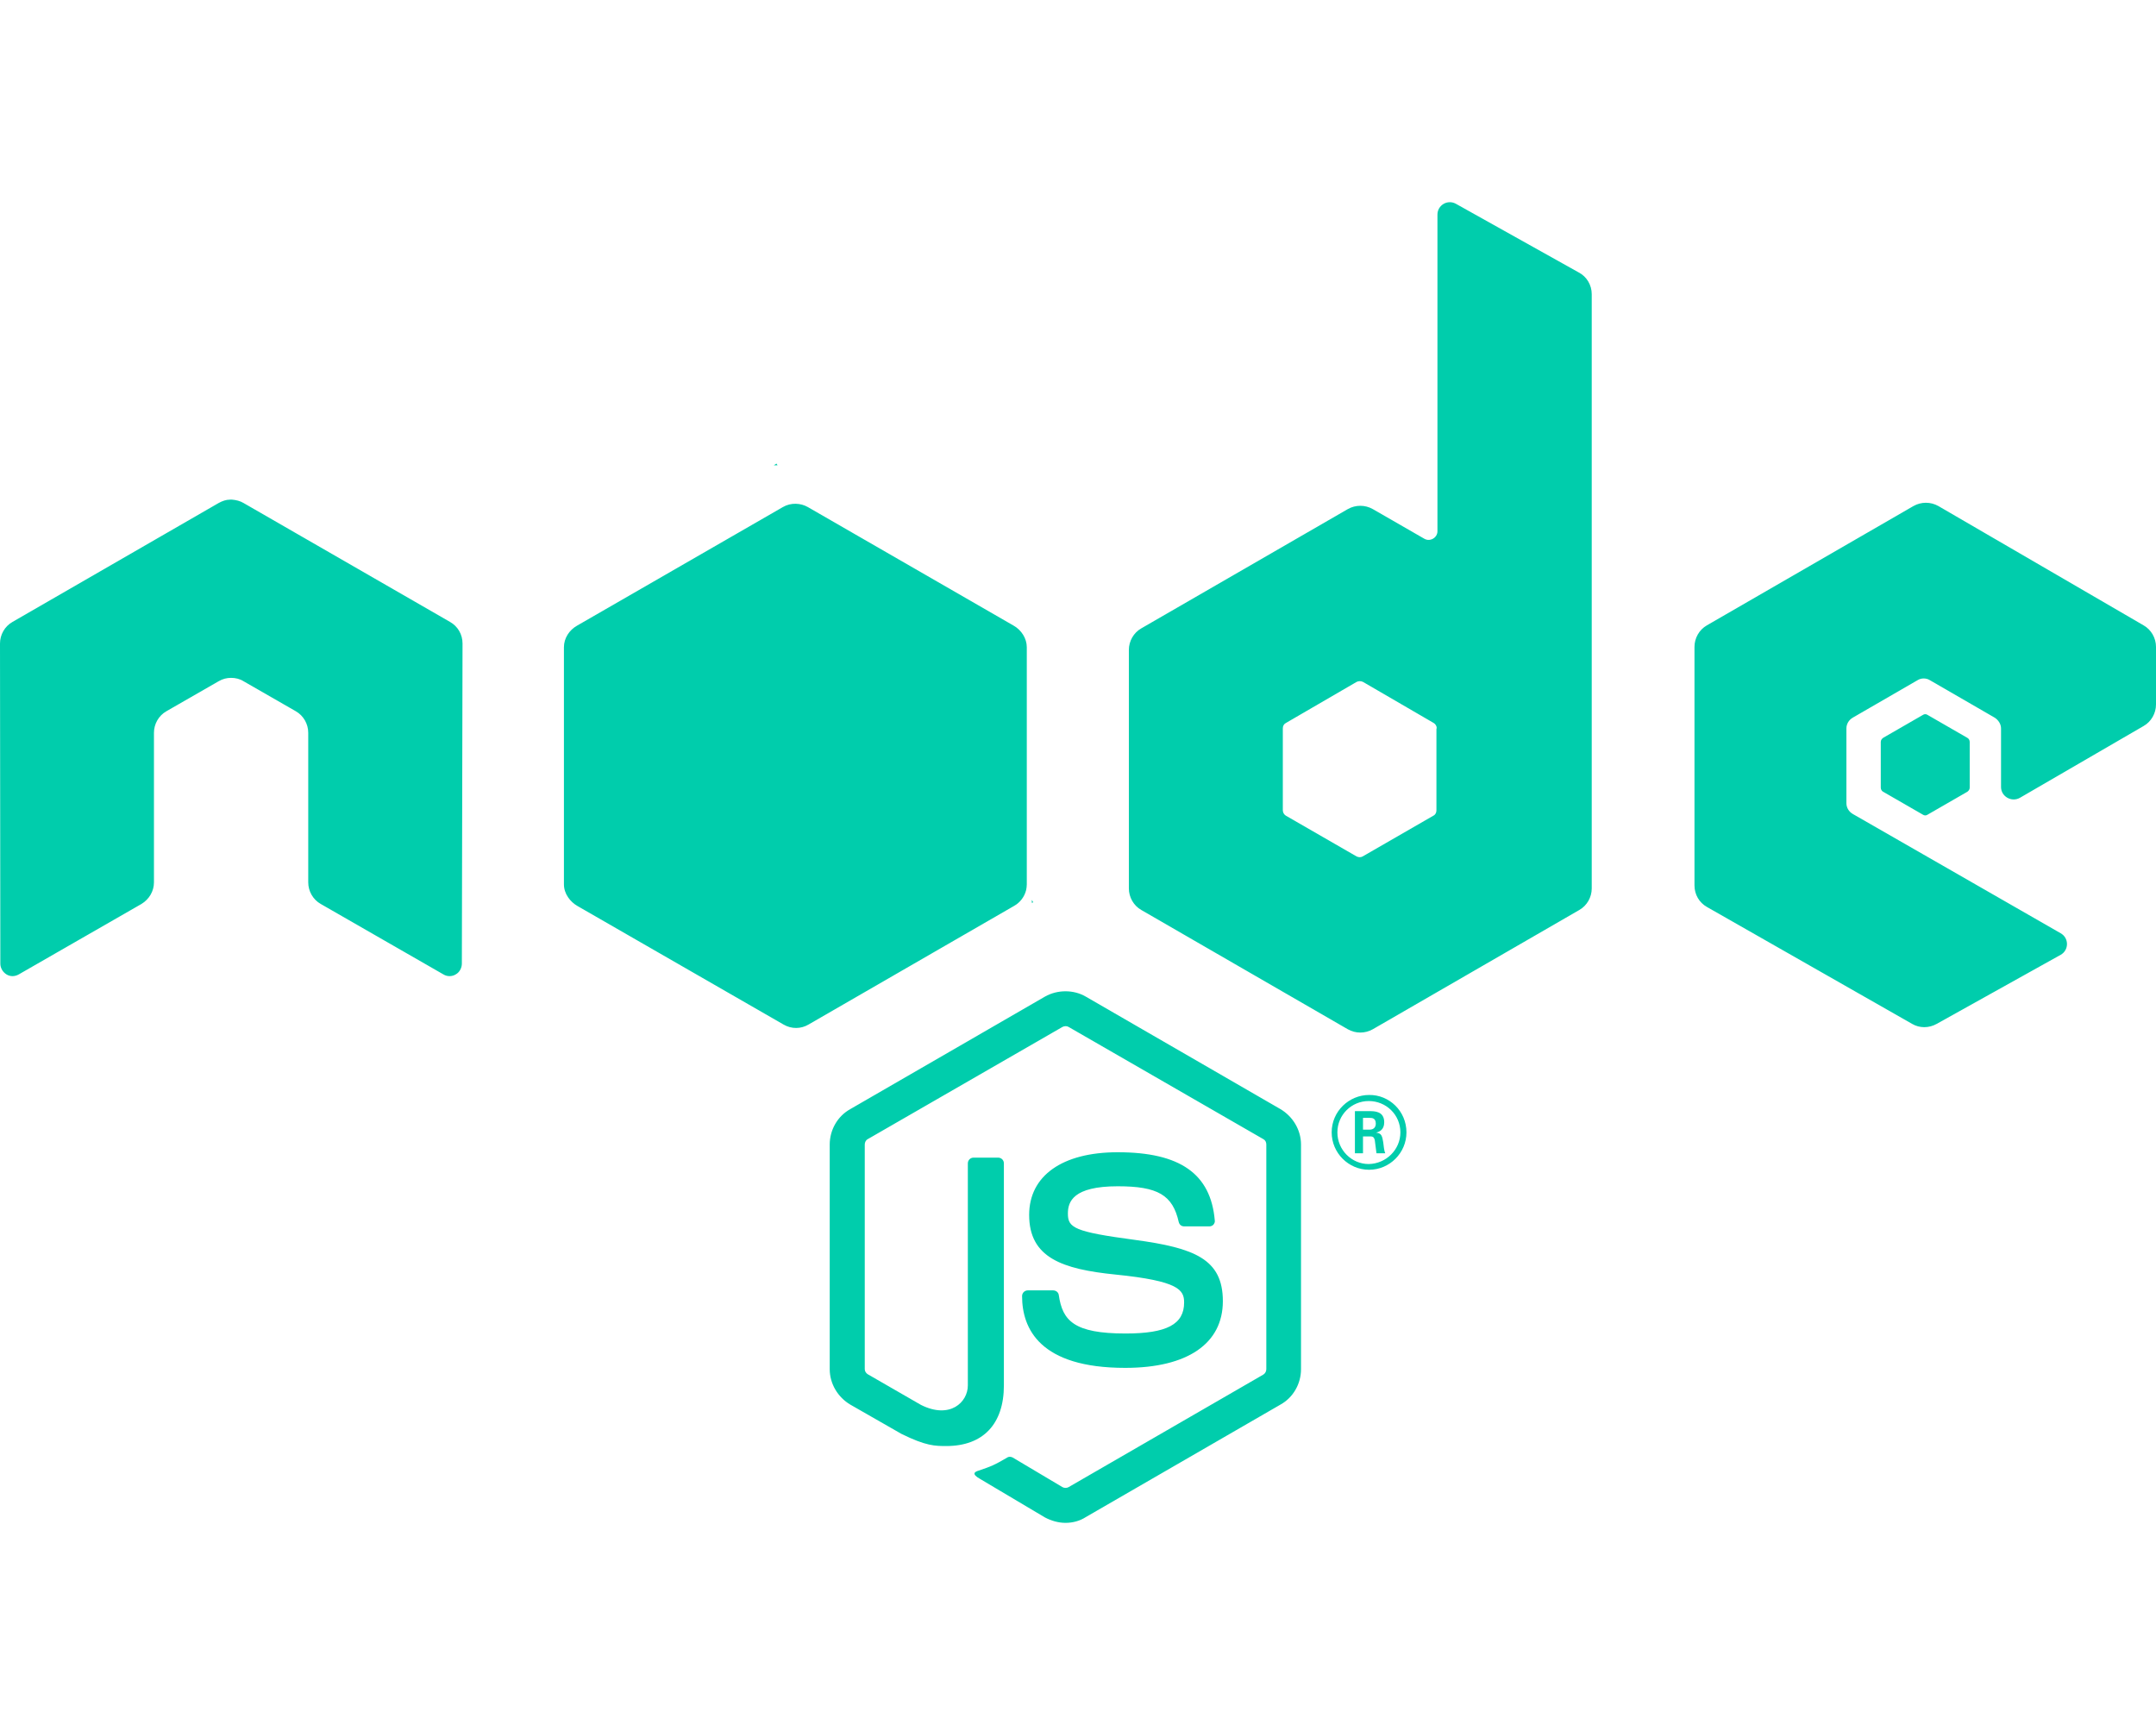
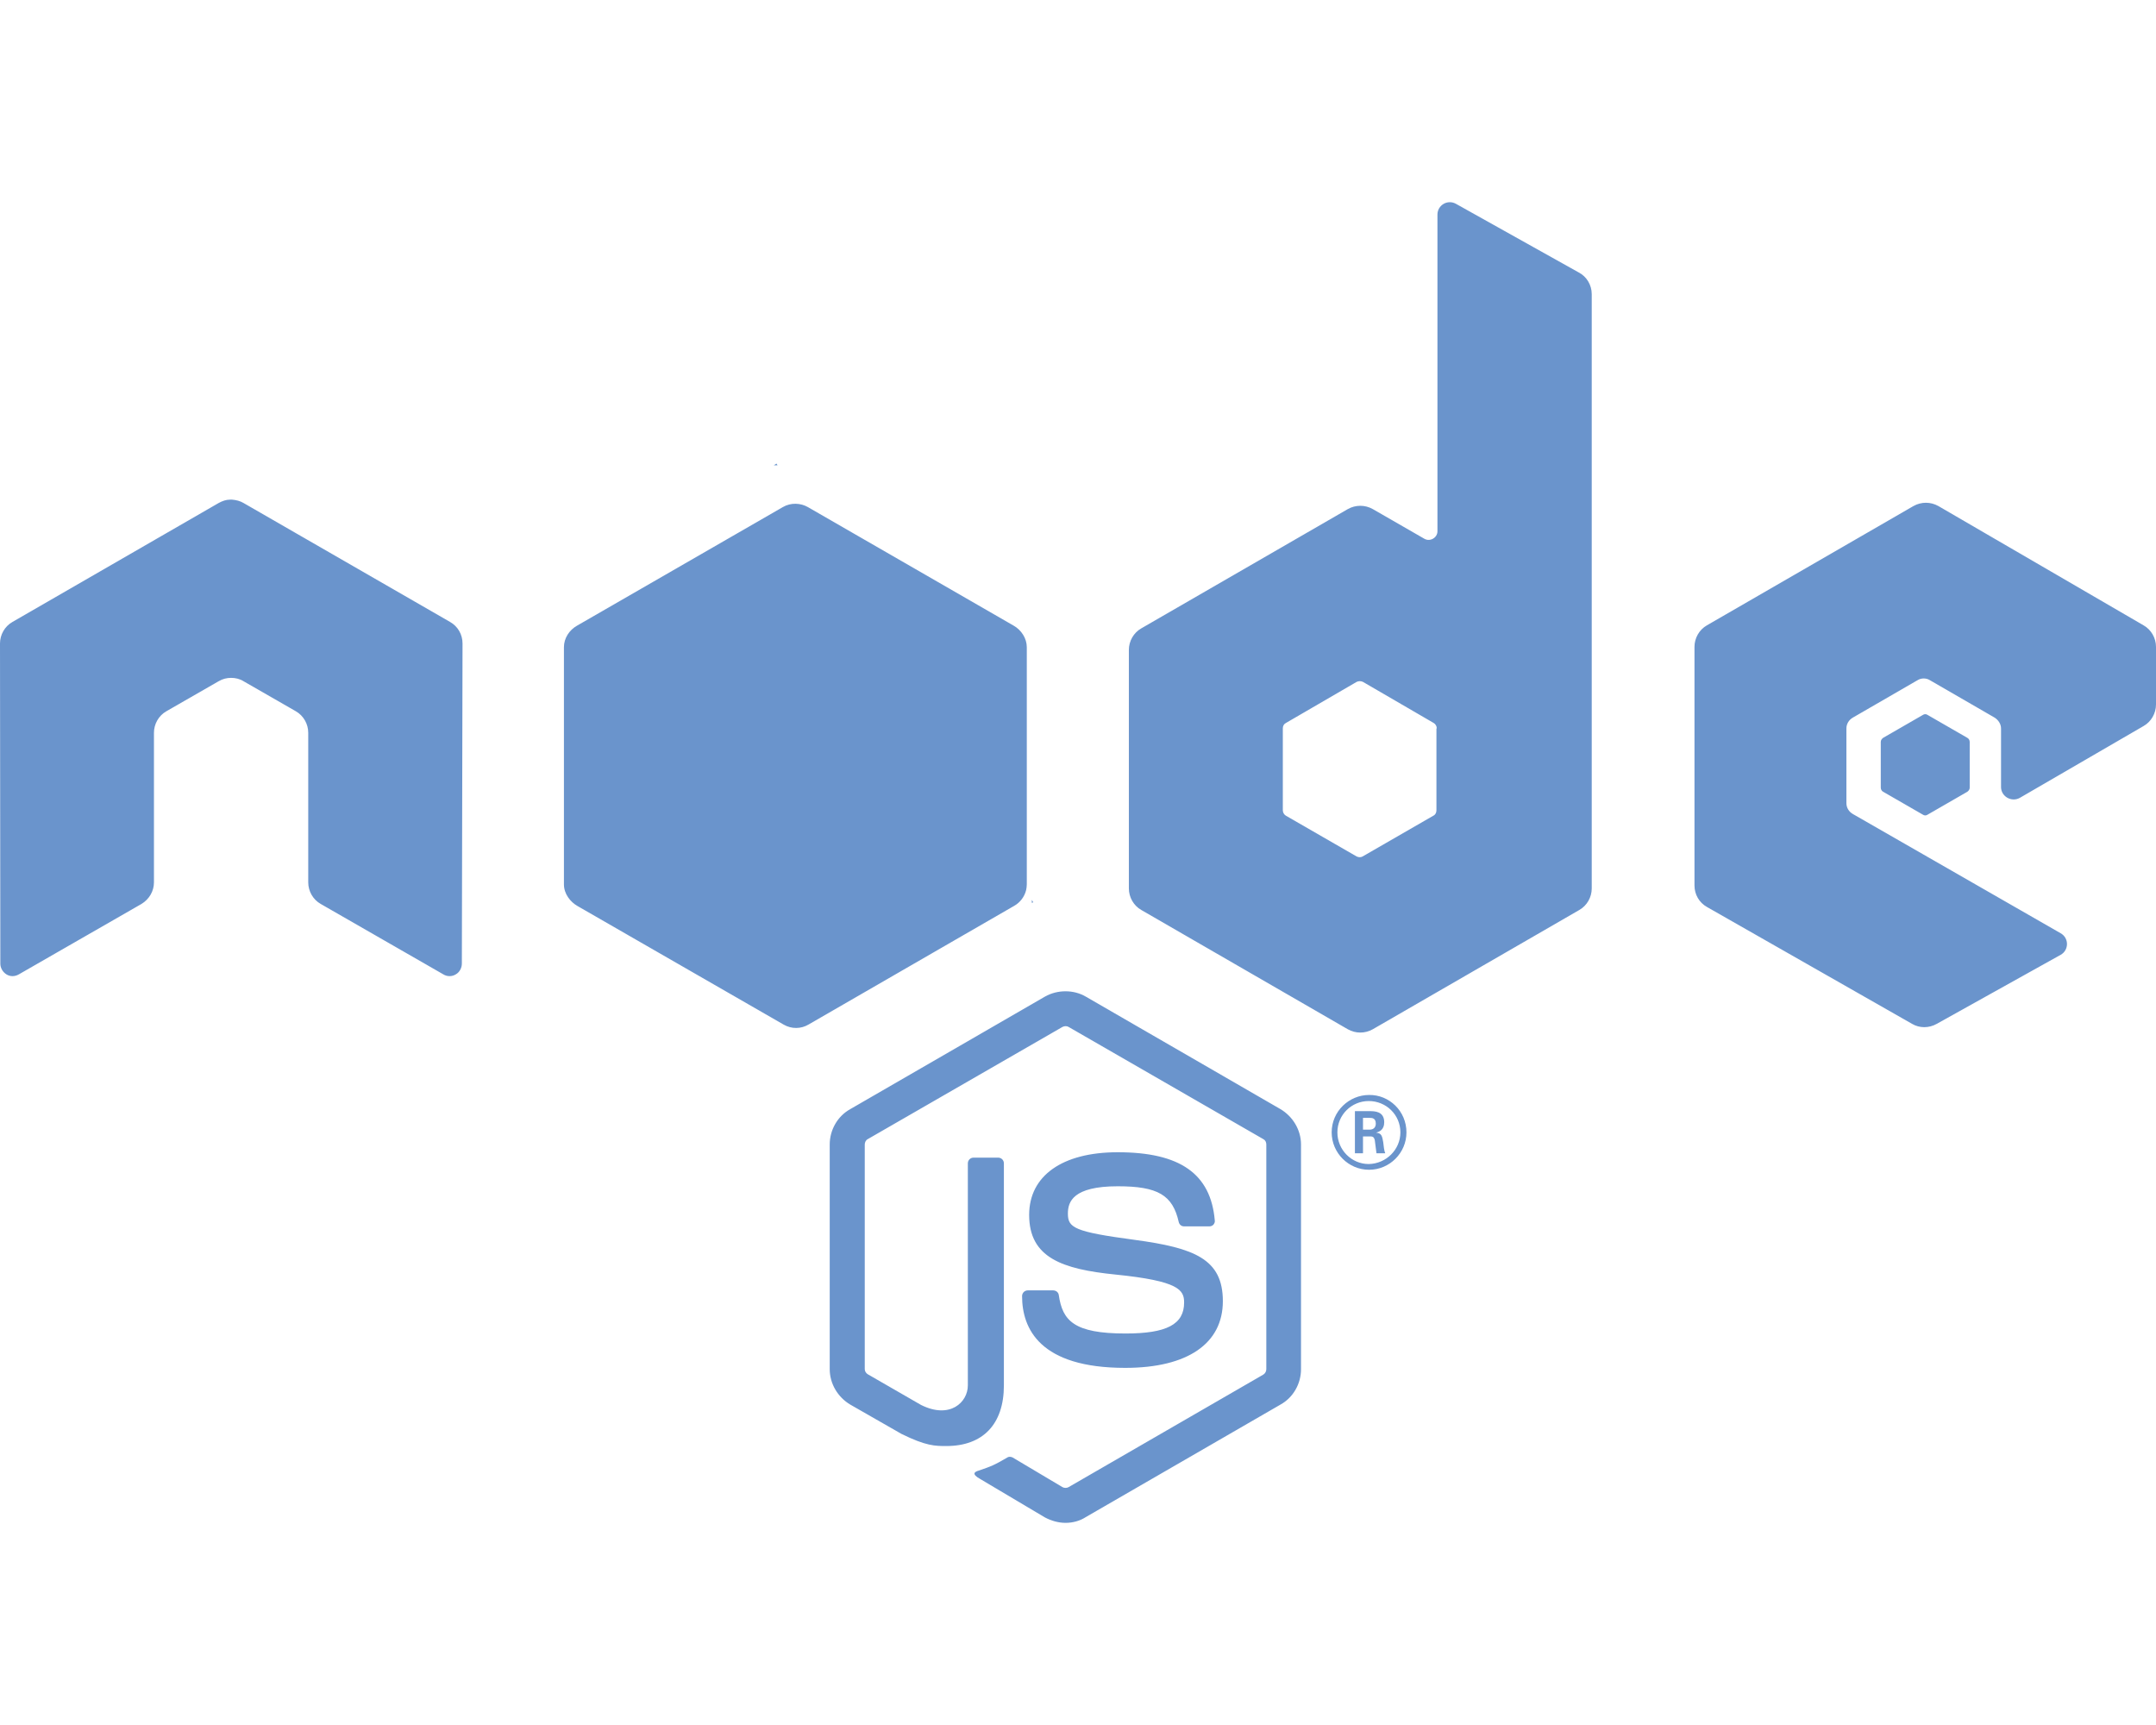
<svg xmlns="http://www.w3.org/2000/svg" class="svg-inline--fa fa-node fa-w-20" viewBox="0 0 640 512">
-   <path fill="#00cdac" d="M316.3 452c-2.1 0-4.2-.6-6.1-1.6L291 439c-2.9-1.6-1.5-2.2-.5-2.5 3.8-1.3 4.6-1.6 8.7-4 .4-.2 1-.1 1.4.1l14.8 8.8c.5.3 1.3.3 1.8 0L375 408c.5-.3.9-.9.9-1.6v-66.7c0-.7-.3-1.3-.9-1.6l-57.8-33.3c-.5-.3-1.2-.3-1.8 0l-57.8 33.3c-.6.3-.9 1-.9 1.6v66.7c0 .6.4 1.2.9 1.5l15.8 9.1c8.6 4.3 13.9-.8 13.9-5.8v-65.9c0-.9.7-1.7 1.7-1.7h7.3c.9 0 1.7.7 1.7 1.7v65.9c0 11.5-6.2 18-17.1 18-3.3 0-6 0-13.3-3.6l-15.2-8.7c-3.7-2.2-6.1-6.2-6.1-10.5v-66.7c0-4.3 2.3-8.4 6.1-10.5l57.8-33.4c3.7-2.1 8.5-2.1 12.1 0l57.8 33.4c3.7 2.2 6.1 6.2 6.1 10.5v66.7c0 4.3-2.3 8.4-6.1 10.5l-57.8 33.4c-1.7 1.1-3.8 1.7-6 1.7zm46.7-65.8c0-12.5-8.4-15.8-26.2-18.2-18-2.4-19.8-3.6-19.8-7.8 0-3.5 1.5-8.1 14.8-8.1 11.9 0 16.3 2.6 18.1 10.6.2.8.8 1.3 1.6 1.3h7.5c.5 0 .9-.2 1.2-.5.3-.4.5-.8.4-1.3-1.2-13.8-10.3-20.2-28.8-20.2-16.5 0-26.3 7-26.3 18.6 0 12.7 9.8 16.1 25.6 17.7 18.9 1.9 20.4 4.6 20.4 8.3 0 6.5-5.2 9.2-17.4 9.2-15.3 0-18.7-3.8-19.8-11.4-.1-.8-.8-1.4-1.7-1.4h-7.5c-.9 0-1.7.7-1.7 1.7 0 9.7 5.3 21.3 30.6 21.3 18.5 0 29-7.2 29-19.8zm54.5-50.1c0 6.1-5 11.1-11.1 11.1s-11.1-5-11.1-11.1c0-6.3 5.2-11.1 11.1-11.1 6-.1 11.1 4.8 11.1 11.1zm-1.8 0c0-5.2-4.2-9.3-9.4-9.3-5.1 0-9.3 4.1-9.3 9.3 0 5.2 4.2 9.4 9.3 9.4 5.2-.1 9.4-4.3 9.4-9.4zm-4.5 6.2h-2.6c-.1-.6-.5-3.8-.5-3.9-.2-.7-.4-1.1-1.3-1.1h-2.2v5h-2.4v-12.5h4.3c1.5 0 4.4 0 4.4 3.3 0 2.3-1.5 2.8-2.4 3.1 1.7.1 1.8 1.2 2.1 2.8.1 1 .3 2.7.6 3.3zm-2.8-8.8c0-1.7-1.2-1.7-1.8-1.7h-2v3.5h1.9c1.6 0 1.9-1.1 1.9-1.8zM137.3 191c0-2.7-1.4-5.1-3.7-6.4l-61.3-35.3c-1-.6-2.2-.9-3.4-1h-.6c-1.2 0-2.3.4-3.4 1L3.7 184.6C1.4 185.9 0 188.4 0 191l.1 95c0 1.3.7 2.5 1.8 3.2 1.1.7 2.5.7 3.7 0L42 268.3c2.3-1.4 3.7-3.8 3.7-6.4v-44.4c0-2.6 1.4-5.1 3.7-6.4l15.5-8.9c1.2-.7 2.4-1 3.7-1 1.3 0 2.6.3 3.7 1l15.5 8.9c2.3 1.3 3.7 3.8 3.7 6.4v44.4c0 2.6 1.4 5.1 3.7 6.4l36.4 20.9c1.1.7 2.6.7 3.7 0 1.1-.6 1.8-1.9 1.8-3.2l.2-95zM472.5 87.3v176.4c0 2.6-1.4 5.1-3.7 6.4l-61.3 35.4c-2.3 1.3-5.1 1.3-7.4 0l-61.3-35.4c-2.3-1.3-3.7-3.8-3.7-6.4v-70.8c0-2.6 1.4-5.1 3.7-6.4l61.3-35.4c2.3-1.3 5.1-1.3 7.4 0l15.3 8.8c1.7 1 3.9-.3 3.9-2.2v-94c0-2.8 3-4.6 5.5-3.2l36.5 20.4c2.3 1.2 3.8 3.7 3.8 6.4zm-46 128.9c0-.7-.4-1.3-.9-1.6l-21-12.2c-.6-.3-1.3-.3-1.9 0l-21 12.2c-.6.3-.9.9-.9 1.6v24.3c0 .7.4 1.3.9 1.6l21 12.1c.6.3 1.3.3 1.8 0l21-12.1c.6-.3.9-.9.9-1.6v-24.3zm209.8-.7c2.3-1.3 3.7-3.8 3.7-6.4V192c0-2.6-1.4-5.1-3.7-6.4l-60.9-35.4c-2.3-1.3-5.1-1.3-7.4 0l-61.3 35.4c-2.3 1.3-3.7 3.8-3.7 6.4v70.8c0 2.7 1.4 5.1 3.7 6.4l60.9 34.7c2.2 1.3 5 1.3 7.3 0l36.8-20.5c2.5-1.4 2.5-5 0-6.4L550 241.6c-1.2-.7-1.9-1.9-1.9-3.2v-22.2c0-1.3.7-2.5 1.9-3.2l19.2-11.1c1.1-.7 2.6-.7 3.7 0l19.2 11.1c1.1.7 1.9 1.9 1.9 3.2v17.4c0 2.8 3.1 4.6 5.6 3.2l36.7-21.3zM559 219c-.4.3-.7.7-.7 1.2v13.6c0 .5.3 1 .7 1.2l11.8 6.8c.4.3 1 .3 1.4 0L584 235c.4-.3.7-.7.7-1.2v-13.6c0-.5-.3-1-.7-1.2l-11.8-6.8c-.4-.3-1-.3-1.4 0L559 219zm-254.2 43.5v-70.4c0-2.6-1.6-5.1-3.9-6.4l-61.1-35.2c-2.1-1.2-5-1.4-7.4 0l-61.1 35.2c-2.3 1.3-3.9 3.7-3.9 6.4v70.4c0 2.8 1.9 5.2 4 6.4l61.2 35.2c2.4 1.4 5.2 1.3 7.4 0l61-35.2c1.8-1 3.1-2.7 3.6-4.7.1-.5.2-1.1.2-1.7zm-74.3-124.9l-.8.5h1.1l-.3-.5zm76.2 130.2l-.4-.7v.9l.4-.2z" />
+   <path fill="#6a94cc" d="M316.3 452c-2.1 0-4.2-.6-6.1-1.6L291 439c-2.9-1.6-1.5-2.2-.5-2.5 3.8-1.3 4.6-1.6 8.7-4 .4-.2 1-.1 1.4.1l14.8 8.8c.5.3 1.3.3 1.8 0L375 408c.5-.3.9-.9.9-1.6v-66.7c0-.7-.3-1.3-.9-1.6l-57.8-33.3c-.5-.3-1.2-.3-1.8 0l-57.8 33.3c-.6.3-.9 1-.9 1.6v66.7c0 .6.4 1.2.9 1.5l15.8 9.1c8.6 4.3 13.9-.8 13.9-5.8v-65.9c0-.9.7-1.7 1.7-1.7h7.3c.9 0 1.7.7 1.7 1.7v65.9c0 11.5-6.2 18-17.1 18-3.3 0-6 0-13.3-3.6l-15.2-8.7c-3.7-2.2-6.1-6.2-6.1-10.5v-66.7c0-4.3 2.3-8.4 6.1-10.5l57.8-33.4c3.7-2.1 8.5-2.1 12.1 0l57.8 33.4c3.7 2.2 6.1 6.2 6.1 10.5v66.7c0 4.3-2.3 8.4-6.1 10.5l-57.8 33.4c-1.7 1.1-3.8 1.7-6 1.7zm46.7-65.8c0-12.5-8.4-15.8-26.2-18.2-18-2.4-19.8-3.6-19.8-7.8 0-3.5 1.5-8.1 14.8-8.1 11.9 0 16.3 2.6 18.1 10.6.2.8.8 1.3 1.6 1.3h7.5c.5 0 .9-.2 1.2-.5.3-.4.5-.8.4-1.3-1.2-13.8-10.3-20.2-28.8-20.2-16.5 0-26.3 7-26.3 18.6 0 12.7 9.8 16.1 25.6 17.7 18.9 1.9 20.4 4.6 20.4 8.3 0 6.5-5.2 9.2-17.4 9.2-15.3 0-18.7-3.8-19.8-11.4-.1-.8-.8-1.4-1.7-1.4h-7.5c-.9 0-1.7.7-1.7 1.7 0 9.7 5.3 21.3 30.6 21.3 18.5 0 29-7.2 29-19.8zm54.5-50.1c0 6.1-5 11.1-11.1 11.1s-11.1-5-11.1-11.1c0-6.3 5.2-11.1 11.1-11.1 6-.1 11.1 4.8 11.1 11.1zm-1.8 0c0-5.2-4.2-9.3-9.4-9.3-5.1 0-9.3 4.1-9.3 9.3 0 5.2 4.2 9.4 9.3 9.4 5.2-.1 9.4-4.3 9.4-9.4zm-4.5 6.2h-2.6c-.1-.6-.5-3.8-.5-3.9-.2-.7-.4-1.1-1.3-1.1h-2.2v5h-2.4v-12.5h4.3c1.5 0 4.4 0 4.4 3.3 0 2.3-1.5 2.8-2.4 3.1 1.7.1 1.8 1.2 2.1 2.8.1 1 .3 2.7.6 3.3zm-2.8-8.8c0-1.7-1.2-1.7-1.8-1.7h-2v3.5h1.9c1.6 0 1.9-1.1 1.9-1.8zM137.3 191c0-2.7-1.4-5.1-3.7-6.4l-61.3-35.3c-1-.6-2.2-.9-3.4-1h-.6c-1.2 0-2.3.4-3.4 1L3.7 184.6C1.4 185.9 0 188.4 0 191l.1 95c0 1.3.7 2.5 1.8 3.2 1.1.7 2.5.7 3.7 0L42 268.3c2.3-1.4 3.7-3.8 3.7-6.4v-44.4c0-2.6 1.4-5.1 3.7-6.4l15.5-8.9c1.2-.7 2.4-1 3.7-1 1.3 0 2.6.3 3.7 1l15.5 8.9c2.3 1.3 3.7 3.8 3.7 6.4v44.4c0 2.6 1.4 5.1 3.7 6.4l36.4 20.9c1.1.7 2.6.7 3.7 0 1.1-.6 1.8-1.9 1.8-3.2l.2-95zM472.5 87.3v176.4c0 2.6-1.4 5.1-3.7 6.4l-61.3 35.4c-2.3 1.3-5.1 1.3-7.4 0l-61.3-35.4c-2.3-1.3-3.7-3.8-3.7-6.4v-70.8c0-2.6 1.4-5.1 3.7-6.4l61.3-35.4c2.3-1.3 5.1-1.3 7.4 0l15.3 8.8c1.7 1 3.9-.3 3.9-2.2v-94c0-2.8 3-4.6 5.5-3.2l36.5 20.4c2.3 1.2 3.8 3.7 3.8 6.4zm-46 128.9c0-.7-.4-1.3-.9-1.6l-21-12.2c-.6-.3-1.3-.3-1.9 0l-21 12.2c-.6.3-.9.9-.9 1.6v24.3c0 .7.4 1.3.9 1.6l21 12.1c.6.3 1.3.3 1.8 0l21-12.1c.6-.3.9-.9.9-1.6v-24.3zm209.8-.7c2.3-1.3 3.7-3.8 3.7-6.4V192c0-2.6-1.4-5.1-3.7-6.4l-60.9-35.4c-2.3-1.3-5.1-1.3-7.4 0l-61.3 35.4c-2.3 1.3-3.7 3.8-3.7 6.4v70.8c0 2.7 1.4 5.1 3.7 6.4l60.9 34.7c2.2 1.3 5 1.3 7.3 0l36.8-20.5c2.5-1.4 2.5-5 0-6.4L550 241.6c-1.2-.7-1.9-1.9-1.9-3.2v-22.2c0-1.3.7-2.5 1.9-3.2l19.2-11.1c1.1-.7 2.6-.7 3.7 0l19.2 11.1c1.1.7 1.9 1.9 1.9 3.2v17.4c0 2.8 3.1 4.6 5.6 3.2l36.7-21.3zM559 219c-.4.3-.7.7-.7 1.2v13.6c0 .5.3 1 .7 1.2l11.8 6.8c.4.3 1 .3 1.4 0L584 235c.4-.3.7-.7.7-1.2v-13.6c0-.5-.3-1-.7-1.2l-11.8-6.8c-.4-.3-1-.3-1.4 0L559 219zm-254.2 43.5v-70.4c0-2.6-1.6-5.1-3.9-6.4l-61.1-35.2c-2.1-1.2-5-1.4-7.4 0l-61.1 35.2c-2.3 1.3-3.9 3.7-3.9 6.4v70.4c0 2.8 1.9 5.2 4 6.4l61.2 35.2c2.4 1.4 5.2 1.3 7.4 0l61-35.2c1.8-1 3.1-2.7 3.6-4.7.1-.5.2-1.1.2-1.7zm-74.3-124.9l-.8.5h1.1l-.3-.5zm76.2 130.2l-.4-.7v.9l.4-.2z" />
</svg>
